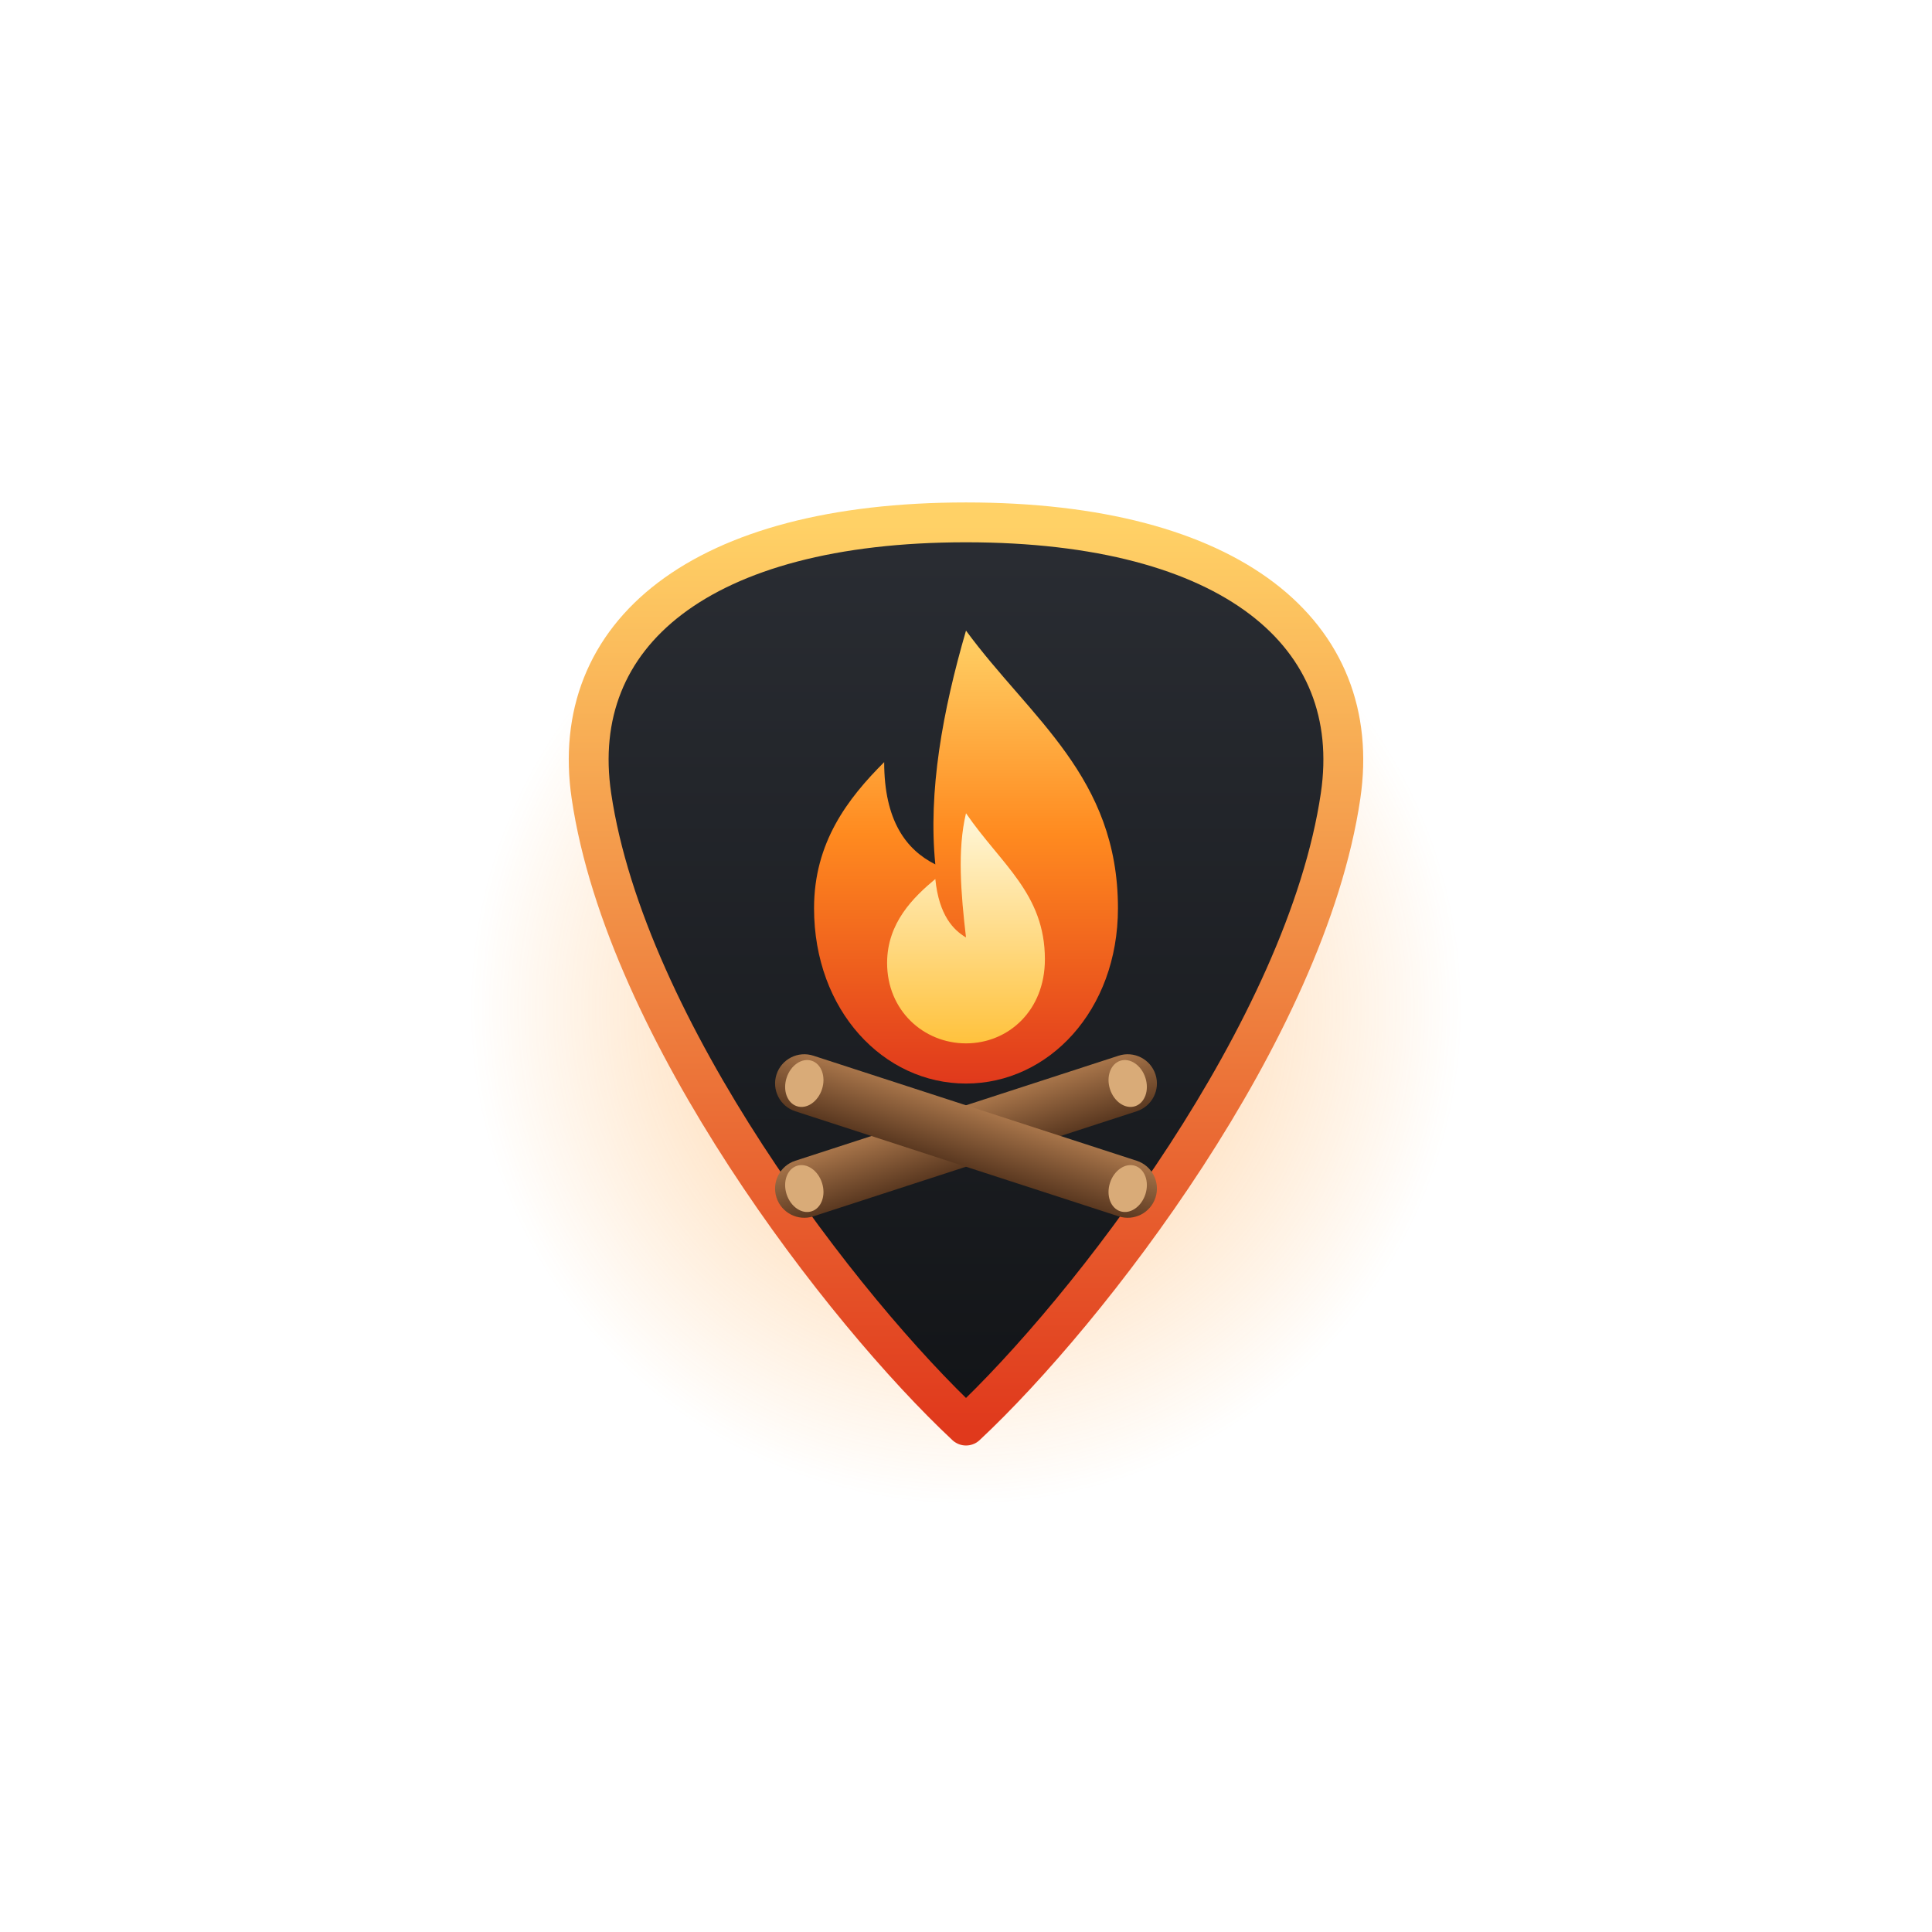
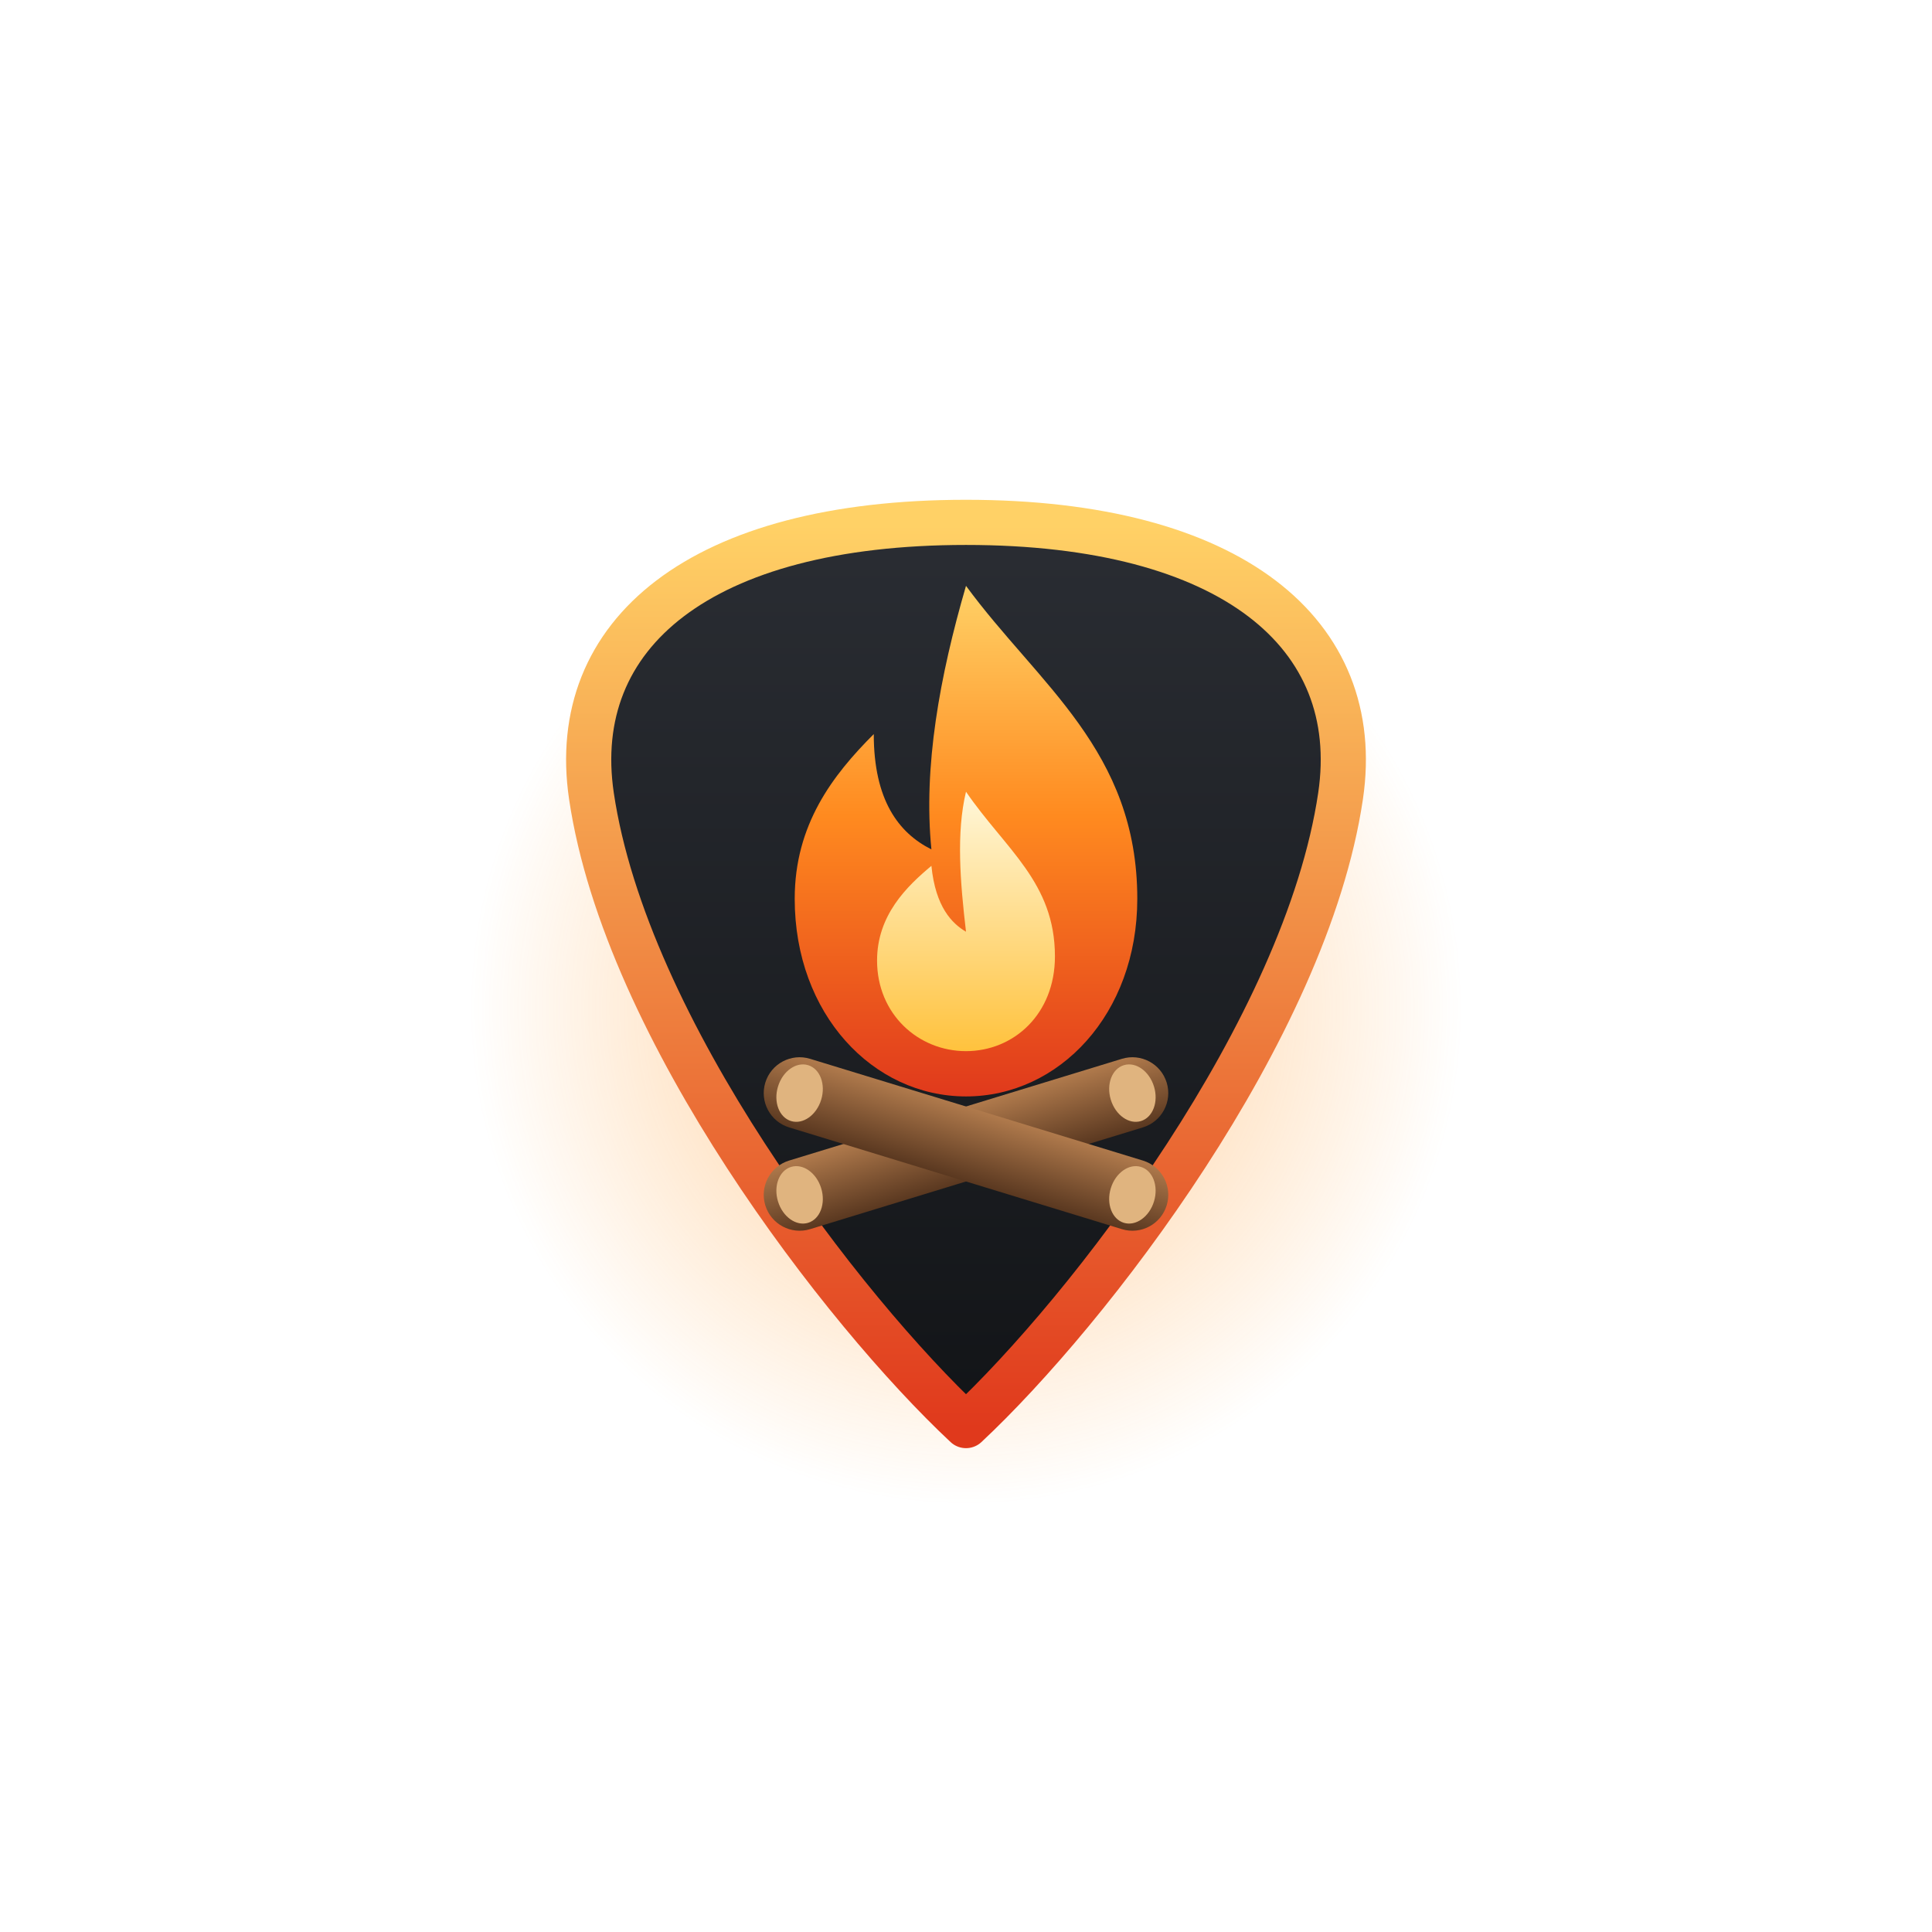
<svg xmlns="http://www.w3.org/2000/svg" viewBox="0 0 1024 1024" width="1024" height="1024">
  <defs>
    <linearGradient id="flameOuter" x1="0" y1="0" x2="0" y2="1">
      <stop offset="0" stop-color="#ffd166" />
      <stop offset="0.45" stop-color="#ff8a1f" />
      <stop offset="1" stop-color="#e0391c" />
    </linearGradient>
    <linearGradient id="flameInner" x1="0" y1="0" x2="0" y2="1">
      <stop offset="0" stop-color="#fff7da" />
      <stop offset="1" stop-color="#ffc23d" />
    </linearGradient>
    <radialGradient id="glow" cx="50%" cy="50%" r="50%">
      <stop offset="0" stop-color="#ff9a2e" stop-opacity="0.55" />
      <stop offset="1" stop-color="#ff9a2e" stop-opacity="0" />
    </radialGradient>
    <linearGradient id="pickFill" x1="0" y1="0" x2="0" y2="1">
      <stop offset="0" stop-color="#2a2d33" />
      <stop offset="1" stop-color="#121417" />
    </linearGradient>
    <linearGradient id="pickEdge" gradientUnits="userSpaceOnUse" x1="512" y1="180" x2="512" y2="860">
      <stop offset="0" stop-color="#ffd166" />
      <stop offset="1" stop-color="#e0391c" />
    </linearGradient>
    <linearGradient id="wood" x1="0" y1="0" x2="0" y2="1">
-       <stop offset="0" stop-color="#a8754a" />
+       <stop offset="0" stop-color="#b07a4c" />
      <stop offset="1" stop-color="#5a3820" />
    </linearGradient>
  </defs>
  <g transform="translate(512 512) scale(0.8) translate(-512 -512)">
    <ellipse cx="512" cy="540" rx="330" ry="330" fill="url(#glow)" />
    <g transform="translate(512 512) scale(0.88) translate(-512 -512)">
-       <path d="M512 178 C 712 178, 812 262, 794 384 C 768 560, 604 772, 512 858 C 420 772, 256 560, 230 384 C 212 262, 312 178, 512 178 Z" fill="url(#pickFill)" stroke="url(#pickEdge)" stroke-width="30" stroke-linejoin="round" />
-       <g transform="translate(512 430) scale(0.55) translate(-512 -490)">
+       <path d="M512 178 C 712 178, 812 262, 794 384 C 768 560, 604 772, 512 858 C 420 772, 256 560, 230 384 C 212 262, 312 178, 512 178 Z" fill="url(#pickFill)" stroke="url(#pickEdge)" stroke-width="34" stroke-linejoin="round" />
+       <g transform="translate(512 418) scale(0.62) translate(-512 -490)">
        <path fill="url(#flameOuter)" d="M512 180 C 600 300, 720 380, 720 560 C 720 700, 625 800, 512 800 C 399 800, 304 700, 304 560 C 304 470, 350 410, 400 360 C 400 440, 430 480, 470 500 C 460 400, 480 290, 512 180 Z" />
        <path fill="url(#flameInner)" d="M512 430 C 560 500, 620 540, 620 630 C 620 700, 570 745, 512 745 C 454 745, 404 700, 404 635 C 404 580, 440 545, 470 520 C 475 570, 495 590, 512 600 C 505 540, 500 480, 512 430 Z" />
      </g>
-       <g transform="translate(512 640)">
-         <g transform="rotate(-18)">
-           <rect x="-150" y="-22" width="300" height="44" rx="22" fill="url(#wood)" />
-           <ellipse cx="-128" cy="0" rx="14" ry="18" fill="#d9ab78" />
-           <ellipse cx="128" cy="0" rx="14" ry="18" fill="#d9ab78" />
+       <g transform="translate(512 646)">
+         <g transform="rotate(-17)">
+           <rect x="-158" y="-27" width="316" height="54" rx="27" fill="url(#wood)" />
+           <ellipse cx="-131" cy="0" rx="17" ry="22" fill="#e0b47f" />
+           <ellipse cx="131" cy="0" rx="17" ry="22" fill="#e0b47f" />
        </g>
-         <g transform="rotate(18)">
-           <rect x="-150" y="-22" width="300" height="44" rx="22" fill="url(#wood)" />
-           <ellipse cx="-128" cy="0" rx="14" ry="18" fill="#d9ab78" />
-           <ellipse cx="128" cy="0" rx="14" ry="18" fill="#d9ab78" />
+         <g transform="rotate(17)">
+           <rect x="-158" y="-27" width="316" height="54" rx="27" fill="url(#wood)" />
+           <ellipse cx="-131" cy="0" rx="17" ry="22" fill="#e0b47f" />
+           <ellipse cx="131" cy="0" rx="17" ry="22" fill="#e0b47f" />
        </g>
      </g>
    </g>
  </g>
</svg>
